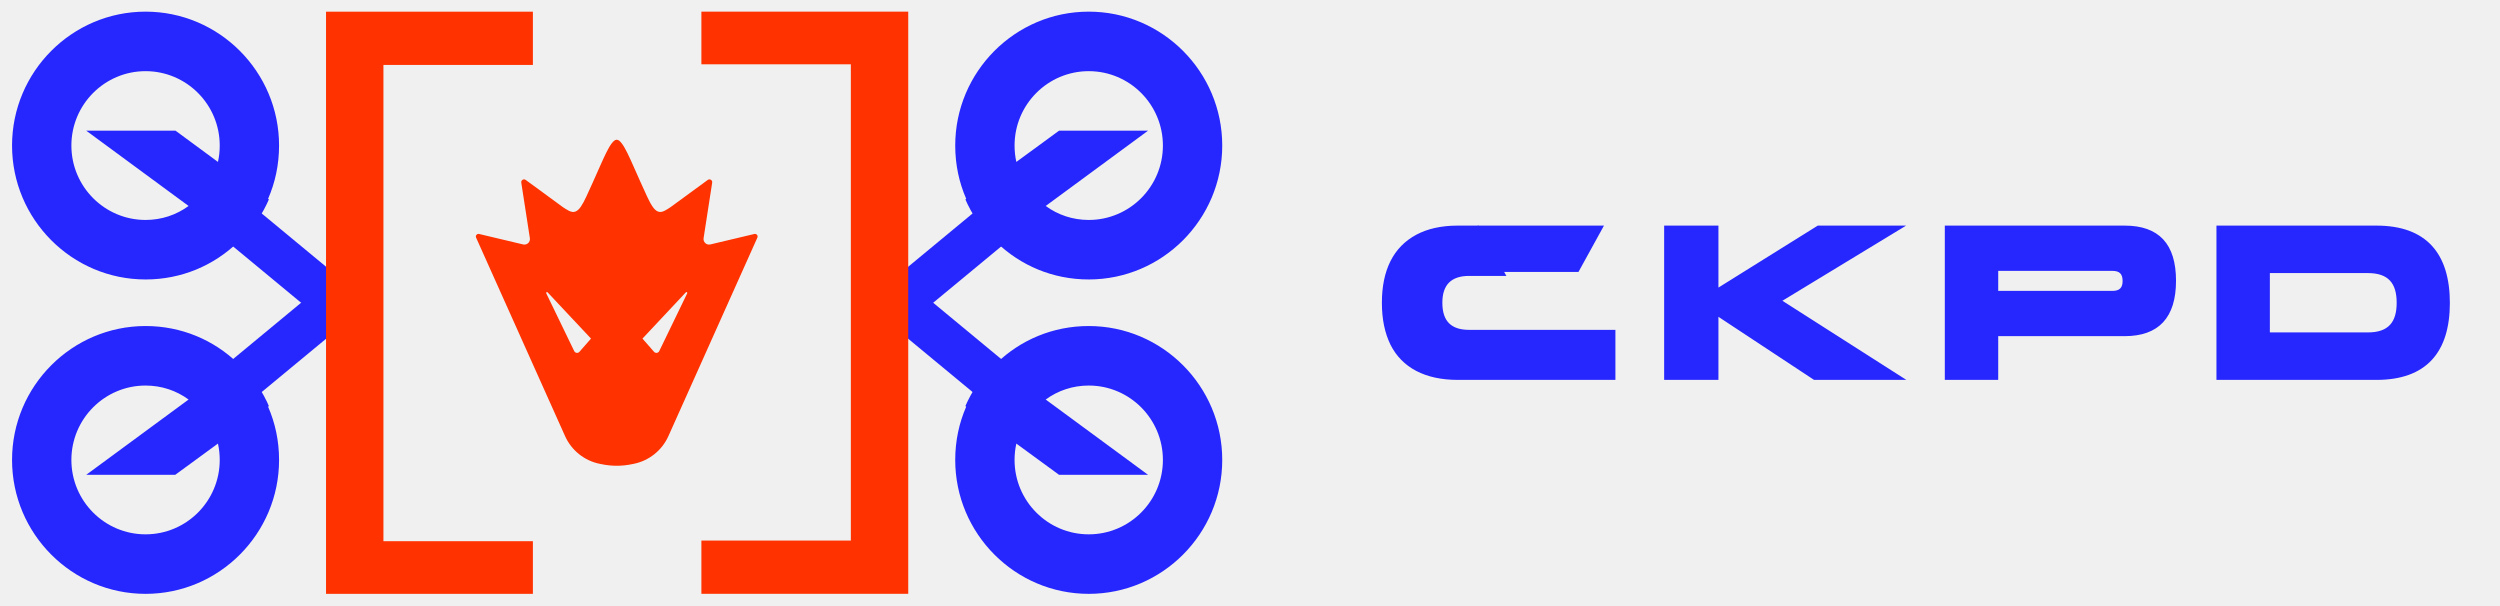
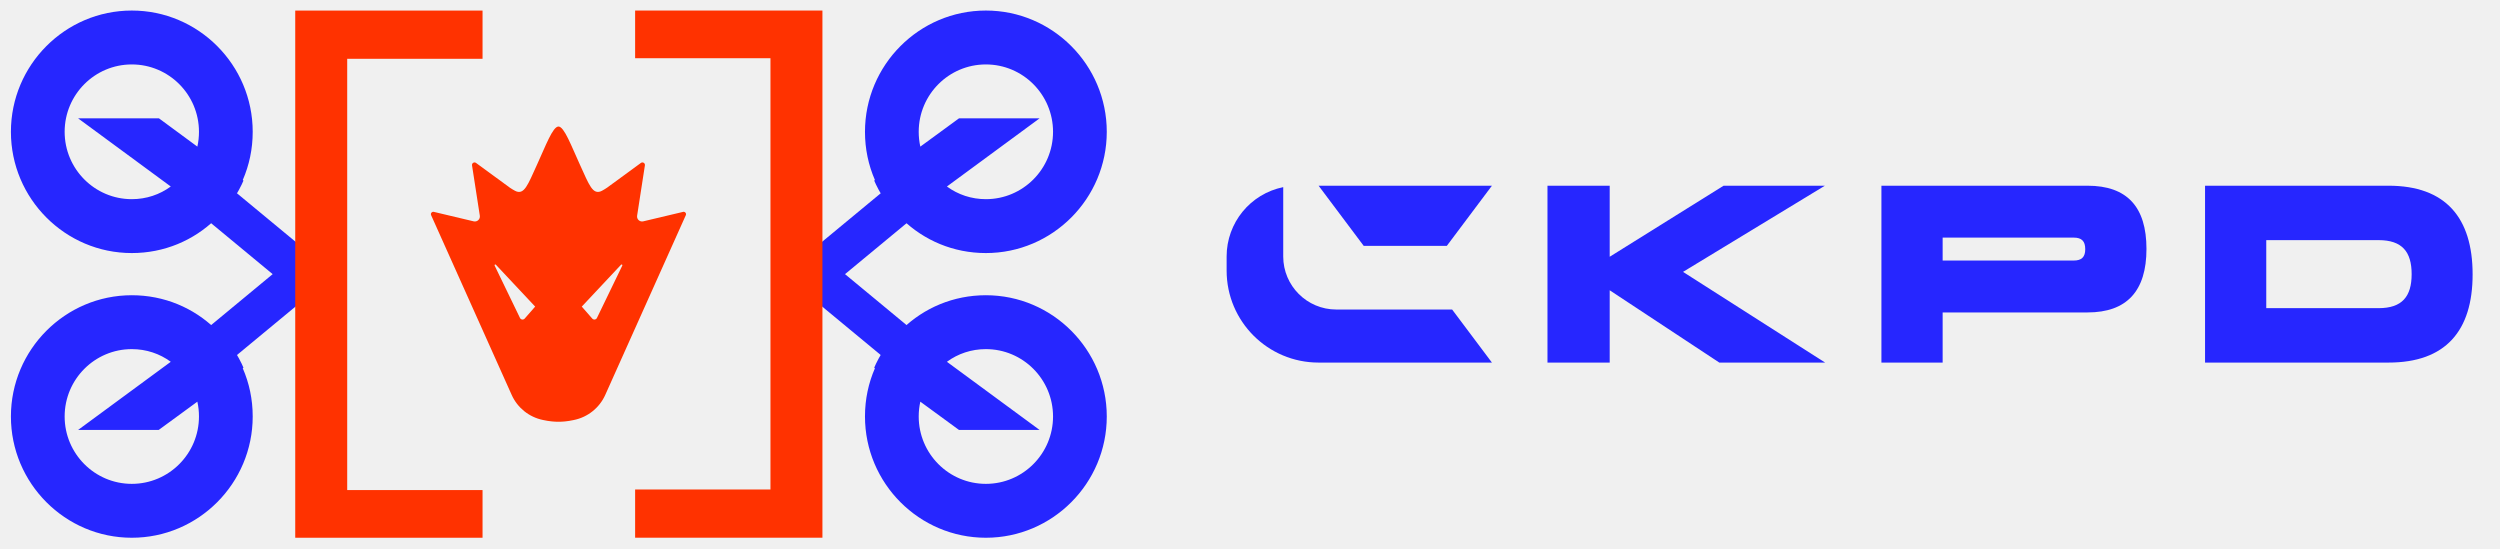
- <svg xmlns="http://www.w3.org/2000/svg" viewBox="0 0 2147 520" width="2147" height="520">
+ <svg xmlns="http://www.w3.org/2000/svg" viewBox="0 0 2371 520" width="2371" height="520">
  <g>
    <defs>
      <clipPath id="rot-ckpd-logo-maska-blue-red-TL-z">
        <circle cx="40.203" cy="40.324" r="40.524" />
      </clipPath>
      <clipPath id="rot-ckpd-logo-maska-blue-red-TR-z">
        <circle cx="165.281" cy="40.324" r="40.524" />
      </clipPath>
      <clipPath id="rot-ckpd-logo-maska-blue-red-BL-z">
        <circle cx="40.203" cy="129.934" r="40.524" />
      </clipPath>
      <clipPath id="rot-ckpd-logo-maska-blue-red-BR-z">
        <circle cx="165.281" cy="129.934" r="40.524" />
      </clipPath>
    </defs>
    <line x1="288" y1="260" x2="207.4" y2="193.3" stroke="#2626FF" stroke-width="37.5" />
    <line x1="288" y1="260" x2="207.4" y2="326.7" stroke="#2626FF" stroke-width="37.5" />
    <line x1="772" y1="260" x2="852.6" y2="193.3" stroke="#2626FF" stroke-width="37.5" />
    <line x1="772" y1="260" x2="852.6" y2="326.7" stroke="#2626FF" stroke-width="37.5" />
    <g transform="translate(10.35 10.00) scale(2.8519)">
      <path d="M165.281 89.609C154.47 89.609 144.732 93.821 137.496 100.811L129.544 94.986V75.272L137.496 69.447C144.732 76.437 154.47 80.649 165.281 80.649C187.437 80.649 205.484 62.547 205.484 40.324C205.484 18.101 187.437 0 165.281 0C143.124 0 125.077 18.101 125.077 40.324C125.077 46.059 126.239 51.436 128.383 56.364L125.881 58.246H79.692L77.101 56.364C79.245 51.436 80.407 46.059 80.407 40.324C80.407 18.101 62.36 0 40.203 0C18.047 0 0 18.101 0 40.324C0 62.547 18.047 80.649 40.203 80.649C51.014 80.649 60.752 76.437 67.988 69.447L75.94 75.272V94.986L67.988 100.811C60.752 93.821 51.014 89.609 40.203 89.609C18.047 89.609 0 107.711 0 129.934C0 152.157 18.047 170.258 40.203 170.258C62.36 170.258 80.407 152.157 80.407 129.934C80.407 124.199 79.245 118.822 77.101 113.894L79.603 112.012H125.881L128.383 113.894C126.239 118.822 125.077 124.199 125.077 129.934C125.077 152.157 143.124 170.258 165.281 170.258C187.437 170.258 205.484 152.157 205.484 129.934C205.484 107.711 187.437 89.609 165.281 89.609ZM165.281 17.922C177.61 17.922 187.616 27.958 187.616 40.324C187.616 52.69 177.61 62.727 165.281 62.727C160.456 62.727 155.989 61.203 152.326 58.515L183.149 35.844H156.346L143.481 45.253C143.124 43.64 142.945 42.027 142.945 40.324C142.945 27.958 152.951 17.922 165.281 17.922ZM62.002 45.253L49.227 35.844H22.335L53.158 58.515C49.495 61.203 45.028 62.727 40.203 62.727C27.874 62.727 17.868 52.69 17.868 40.324C17.868 27.958 27.874 17.922 40.203 17.922C52.532 17.922 62.539 27.958 62.539 40.324C62.539 42.027 62.36 43.64 62.002 45.253ZM40.203 152.336C27.874 152.336 17.868 142.3 17.868 129.934C17.868 117.568 27.874 107.531 40.203 107.531C45.028 107.531 49.495 109.055 53.158 111.743L22.335 134.414H49.137L62.002 125.005C62.36 126.618 62.539 128.231 62.539 129.934C62.539 142.3 52.532 152.336 40.203 152.336ZM111.676 94.09H93.808V76.168H111.676V94.09ZM165.281 152.336C152.951 152.336 142.945 142.3 142.945 129.934C142.945 128.231 143.124 126.618 143.481 125.005L156.346 134.414H183.149L152.326 111.743C155.989 109.055 160.456 107.531 165.281 107.531C177.61 107.531 187.616 117.568 187.616 129.934C187.616 142.3 177.61 152.336 165.281 152.336Z" fill="#2626FF" clip-path="url(#rot-ckpd-logo-maska-blue-red-TL-z)" />
    </g>
    <g transform="translate(463.64 10.00) scale(2.8519)">
      <path d="M165.281 89.609C154.47 89.609 144.732 93.821 137.496 100.811L129.544 94.986V75.272L137.496 69.447C144.732 76.437 154.47 80.649 165.281 80.649C187.437 80.649 205.484 62.547 205.484 40.324C205.484 18.101 187.437 0 165.281 0C143.124 0 125.077 18.101 125.077 40.324C125.077 46.059 126.239 51.436 128.383 56.364L125.881 58.246H79.692L77.101 56.364C79.245 51.436 80.407 46.059 80.407 40.324C80.407 18.101 62.36 0 40.203 0C18.047 0 0 18.101 0 40.324C0 62.547 18.047 80.649 40.203 80.649C51.014 80.649 60.752 76.437 67.988 69.447L75.94 75.272V94.986L67.988 100.811C60.752 93.821 51.014 89.609 40.203 89.609C18.047 89.609 0 107.711 0 129.934C0 152.157 18.047 170.258 40.203 170.258C62.36 170.258 80.407 152.157 80.407 129.934C80.407 124.199 79.245 118.822 77.101 113.894L79.603 112.012H125.881L128.383 113.894C126.239 118.822 125.077 124.199 125.077 129.934C125.077 152.157 143.124 170.258 165.281 170.258C187.437 170.258 205.484 152.157 205.484 129.934C205.484 107.711 187.437 89.609 165.281 89.609ZM165.281 17.922C177.61 17.922 187.616 27.958 187.616 40.324C187.616 52.69 177.61 62.727 165.281 62.727C160.456 62.727 155.989 61.203 152.326 58.515L183.149 35.844H156.346L143.481 45.253C143.124 43.64 142.945 42.027 142.945 40.324C142.945 27.958 152.951 17.922 165.281 17.922ZM62.002 45.253L49.227 35.844H22.335L53.158 58.515C49.495 61.203 45.028 62.727 40.203 62.727C27.874 62.727 17.868 52.69 17.868 40.324C17.868 27.958 27.874 17.922 40.203 17.922C52.532 17.922 62.539 27.958 62.539 40.324C62.539 42.027 62.36 43.64 62.002 45.253ZM40.203 152.336C27.874 152.336 17.868 142.3 17.868 129.934C17.868 117.568 27.874 107.531 40.203 107.531C45.028 107.531 49.495 109.055 53.158 111.743L22.335 134.414H49.137L62.002 125.005C62.36 126.618 62.539 128.231 62.539 129.934C62.539 142.3 52.532 152.336 40.203 152.336ZM111.676 94.09H93.808V76.168H111.676V94.09ZM165.281 152.336C152.951 152.336 142.945 142.3 142.945 129.934C142.945 128.231 143.124 126.618 143.481 125.005L156.346 134.414H183.149L152.326 111.743C155.989 109.055 160.456 107.531 165.281 107.531C177.61 107.531 187.616 117.568 187.616 129.934C187.616 142.3 177.61 152.336 165.281 152.336Z" fill="#2626FF" clip-path="url(#rot-ckpd-logo-maska-blue-red-TR-z)" />
    </g>
    <g transform="translate(10.35 24.44) scale(2.8519)">
      <path d="M165.281 89.609C154.47 89.609 144.732 93.821 137.496 100.811L129.544 94.986V75.272L137.496 69.447C144.732 76.437 154.47 80.649 165.281 80.649C187.437 80.649 205.484 62.547 205.484 40.324C205.484 18.101 187.437 0 165.281 0C143.124 0 125.077 18.101 125.077 40.324C125.077 46.059 126.239 51.436 128.383 56.364L125.881 58.246H79.692L77.101 56.364C79.245 51.436 80.407 46.059 80.407 40.324C80.407 18.101 62.36 0 40.203 0C18.047 0 0 18.101 0 40.324C0 62.547 18.047 80.649 40.203 80.649C51.014 80.649 60.752 76.437 67.988 69.447L75.94 75.272V94.986L67.988 100.811C60.752 93.821 51.014 89.609 40.203 89.609C18.047 89.609 0 107.711 0 129.934C0 152.157 18.047 170.258 40.203 170.258C62.36 170.258 80.407 152.157 80.407 129.934C80.407 124.199 79.245 118.822 77.101 113.894L79.603 112.012H125.881L128.383 113.894C126.239 118.822 125.077 124.199 125.077 129.934C125.077 152.157 143.124 170.258 165.281 170.258C187.437 170.258 205.484 152.157 205.484 129.934C205.484 107.711 187.437 89.609 165.281 89.609ZM165.281 17.922C177.61 17.922 187.616 27.958 187.616 40.324C187.616 52.69 177.61 62.727 165.281 62.727C160.456 62.727 155.989 61.203 152.326 58.515L183.149 35.844H156.346L143.481 45.253C143.124 43.64 142.945 42.027 142.945 40.324C142.945 27.958 152.951 17.922 165.281 17.922ZM62.002 45.253L49.227 35.844H22.335L53.158 58.515C49.495 61.203 45.028 62.727 40.203 62.727C27.874 62.727 17.868 52.69 17.868 40.324C17.868 27.958 27.874 17.922 40.203 17.922C52.532 17.922 62.539 27.958 62.539 40.324C62.539 42.027 62.36 43.64 62.002 45.253ZM40.203 152.336C27.874 152.336 17.868 142.3 17.868 129.934C17.868 117.568 27.874 107.531 40.203 107.531C45.028 107.531 49.495 109.055 53.158 111.743L22.335 134.414H49.137L62.002 125.005C62.36 126.618 62.539 128.231 62.539 129.934C62.539 142.3 52.532 152.336 40.203 152.336ZM111.676 94.09H93.808V76.168H111.676V94.09ZM165.281 152.336C152.951 152.336 142.945 142.3 142.945 129.934C142.945 128.231 143.124 126.618 143.481 125.005L156.346 134.414H183.149L152.326 111.743C155.989 109.055 160.456 107.531 165.281 107.531C177.61 107.531 187.616 117.568 187.616 129.934C187.616 142.3 177.61 152.336 165.281 152.336Z" fill="#2626FF" clip-path="url(#rot-ckpd-logo-maska-blue-red-BL-z)" />
    </g>
    <g transform="translate(463.64 24.44) scale(2.8519)">
      <path d="M165.281 89.609C154.47 89.609 144.732 93.821 137.496 100.811L129.544 94.986V75.272L137.496 69.447C144.732 76.437 154.47 80.649 165.281 80.649C187.437 80.649 205.484 62.547 205.484 40.324C205.484 18.101 187.437 0 165.281 0C143.124 0 125.077 18.101 125.077 40.324C125.077 46.059 126.239 51.436 128.383 56.364L125.881 58.246H79.692L77.101 56.364C79.245 51.436 80.407 46.059 80.407 40.324C80.407 18.101 62.36 0 40.203 0C18.047 0 0 18.101 0 40.324C0 62.547 18.047 80.649 40.203 80.649C51.014 80.649 60.752 76.437 67.988 69.447L75.94 75.272V94.986L67.988 100.811C60.752 93.821 51.014 89.609 40.203 89.609C18.047 89.609 0 107.711 0 129.934C0 152.157 18.047 170.258 40.203 170.258C62.36 170.258 80.407 152.157 80.407 129.934C80.407 124.199 79.245 118.822 77.101 113.894L79.603 112.012H125.881L128.383 113.894C126.239 118.822 125.077 124.199 125.077 129.934C125.077 152.157 143.124 170.258 165.281 170.258C187.437 170.258 205.484 152.157 205.484 129.934C205.484 107.711 187.437 89.609 165.281 89.609ZM165.281 17.922C177.61 17.922 187.616 27.958 187.616 40.324C187.616 52.69 177.61 62.727 165.281 62.727C160.456 62.727 155.989 61.203 152.326 58.515L183.149 35.844H156.346L143.481 45.253C143.124 43.64 142.945 42.027 142.945 40.324C142.945 27.958 152.951 17.922 165.281 17.922ZM62.002 45.253L49.227 35.844H22.335L53.158 58.515C49.495 61.203 45.028 62.727 40.203 62.727C27.874 62.727 17.868 52.69 17.868 40.324C17.868 27.958 27.874 17.922 40.203 17.922C52.532 17.922 62.539 27.958 62.539 40.324C62.539 42.027 62.36 43.64 62.002 45.253ZM40.203 152.336C27.874 152.336 17.868 142.3 17.868 129.934C17.868 117.568 27.874 107.531 40.203 107.531C45.028 107.531 49.495 109.055 53.158 111.743L22.335 134.414H49.137L62.002 125.005C62.36 126.618 62.539 128.231 62.539 129.934C62.539 142.3 52.532 152.336 40.203 152.336ZM111.676 94.09H93.808V76.168H111.676V94.09ZM165.281 152.336C152.951 152.336 142.945 142.3 142.945 129.934C142.945 128.231 143.124 126.618 143.481 125.005L156.346 134.414H183.149L152.326 111.743C155.989 109.055 160.456 107.531 165.281 107.531C177.61 107.531 187.616 117.568 187.616 129.934C187.616 142.3 177.61 152.336 165.281 152.336Z" fill="#2626FF" clip-path="url(#rot-ckpd-logo-maska-blue-red-BR-z)" />
    </g>
    <g transform="translate(280 10) scale(4.7746)">
      <path d="M0 104.72V0.007H37.206V9.585H10.323V95.25H37.206V104.72H0Z" fill="#FF3200" />
    </g>
    <g transform="translate(228.12 10) scale(4.7746)">
      <path d="M115.586 0V104.713H78.38V95.135H105.263V9.47H78.38V0H115.586Z" fill="#FF3200" />
    </g>
    <g transform="translate(408.66 120.00) scale(1.2022)">
      <path d="M198.641 67.41L198.647 67.404L167.471 74.806C164.749 75.427 162.26 73.106 162.686 70.347L168.813 30.741C169.193 28.945 167.157 27.63 165.675 28.712L143.044 45.268L143.032 45.277L143.013 45.292L142.985 45.314L138.967 48.248L138.958 48.254C137.728 49.08 136.329 49.953 134.925 50.696C127.616 54.552 124.755 45.749 117.636 30.253C110.787 15.338 105.178 0 100.642 0C96.105 0 90.496 15.338 83.644 30.253C76.526 45.749 73.664 54.552 66.358 50.696C64.932 49.941 63.512 49.056 62.269 48.22L58.267 45.292L58.248 45.277L58.236 45.268L35.605 28.712C34.123 27.63 32.088 28.945 32.464 30.741L38.594 70.347C39.02 73.106 36.531 75.427 33.809 74.806L2.608 67.392C1.145 66.786 -0.561 68.296 0.178 69.94L63.72 211.7C68.285 221.885 77.47 229.253 88.399 231.496C88.442 231.506 88.489 231.515 88.532 231.524C93.56 232.643 97.649 232.904 100.639 232.904C103.628 232.904 107.686 232.646 112.686 231.54L112.748 231.527C123.735 229.312 132.977 221.929 137.56 211.703L201.102 69.943C201.847 68.284 200.11 66.767 198.641 67.41ZM74.002 151.486C72.927 152.729 70.926 152.44 70.246 150.945L50.278 109.686C49.983 109.071 50.781 108.508 51.223 108.971L82.255 142.055L74.002 151.486ZM151.002 109.686L131.034 150.945C130.354 152.44 128.353 152.729 127.278 151.486L119.025 142.055L150.058 108.971C150.499 108.508 151.297 109.071 151.002 109.686Z" fill="#FF3200" />
    </g>
  </g>
-   <g transform="translate(1180.95 105.67) scale(1.2583)">
-     <defs>
-       <mask id="sw0-n">
-         <rect x="-30" y="40" width="797.418" height="165.3" fill="white" />
-         <polygon points="54.187,40 171.373,40 171.373,122.65 99.644,122.65" fill="black" />
-       </mask>
-     </defs>
-     <path d="M164 175.3L164 141.15L64.21 141.15C51.94 141.15 45.89 135.28 45.89 122.65C45.89 110.38 51.94 104.33 64.21 104.33L164 104.33L164 70L56.39 70C45.18 70 35.75 72.13 28.1 76.23C12.45 84.59 4.62 100.42 4.62 122.65C4.62 133.86 6.58 143.28 10.49 151.29C18.32 166.94 34.15 175.3 56.39 175.3 M299.57 175.3L362.57 175.3L277.97 121.3L362.42 70L302.12 70L234.32 112.3L234.32 70L197.27 70L197.27 175.3L234.32 175.3L234.32 132.25 M425.27 114.55L425.27 100.9L503.27 100.9C508.07 100.9 510.17 103 510.17 107.8C510.17 112.45 508.07 114.55 503.27 114.55M388.82 175.3L425.27 175.3L425.27 145.45L511.52 145.45C534.92 145.45 546.62 132.7 546.62 107.65C546.62 82.6 535.07 70 511.52 70L388.82 70 M610.67 142.9L610.67 102.4L677.57 102.4C691.52 102.4 697.22 109.3 697.22 122.65C697.22 136 691.52 142.9 677.57 142.9M574.22 175.3L683.42 175.3C717.47 175.3 733.52 156.4 733.52 122.8C733.52 89.05 717.47 70 683.42 70L574.22 70" fill="#2626FF" mask="url(#sw0-n)" />
-     <polygon points="70.0,70.0 156.2,70.0 138.8,101.6 87.4,101.6" fill="#2626FF" />
+   <g transform="translate(1163.33 176.13) scale(1.6774)">
+     <path d="M 0.0 40.0 A 40.0 40.0 0 0 1 32.0 0.8 L 32.0 40.0 A 30.0 30.0 0 0 0 62.0 70.0 L 127.5 70.0 L 150.0 100.0 L 52.0 100.0 A 52.0 52.0 0 0 1 0.0 48.0 L 0.0 40.0 Z" fill="#2626FF" />
+     <path d="M 52.0 0.0 L 150.0 0.0 L 124.5 34.0 L 77.5 34.0 Z" fill="#2626FF" />
+     <path d="M 278.56 100 L 338.39 100 L 258.05 48.72 L 338.25 0 L 280.98 0 L 216.59 40.17 L 216.59 0 L 181.41 0 L 181.41 100 L 216.59 100 L 216.59 59.12" fill="#2626FF" />
+     <path d="M 404.84 42.31 L 404.84 29.34 L 478.91 29.34 C 483.47 29.34 485.46 31.34 485.46 35.9 C 485.46 40.31 483.47 42.31 478.91 42.31 M 370.22 100 L 404.84 100 L 404.84 71.65 L 486.75 71.65 C 508.97 71.65 520.08 59.54 520.08 35.75 C 520.08 11.97 509.11 0 486.75 0 L 370.22 0" fill="#2626FF" />
+     <path d="M 587.81 69.23 L 587.81 30.77 L 651.34 30.77 C 664.59 30.77 670.01 37.32 670.01 50 C 670.01 62.68 664.59 69.23 651.34 69.23 M 553.2 100 L 656.9 100 C 689.24 100 704.48 82.05 704.48 50.14 C 704.48 18.09 689.24 0 656.9 0 L 553.2 0" fill="#2626FF" />
  </g>
</svg>
